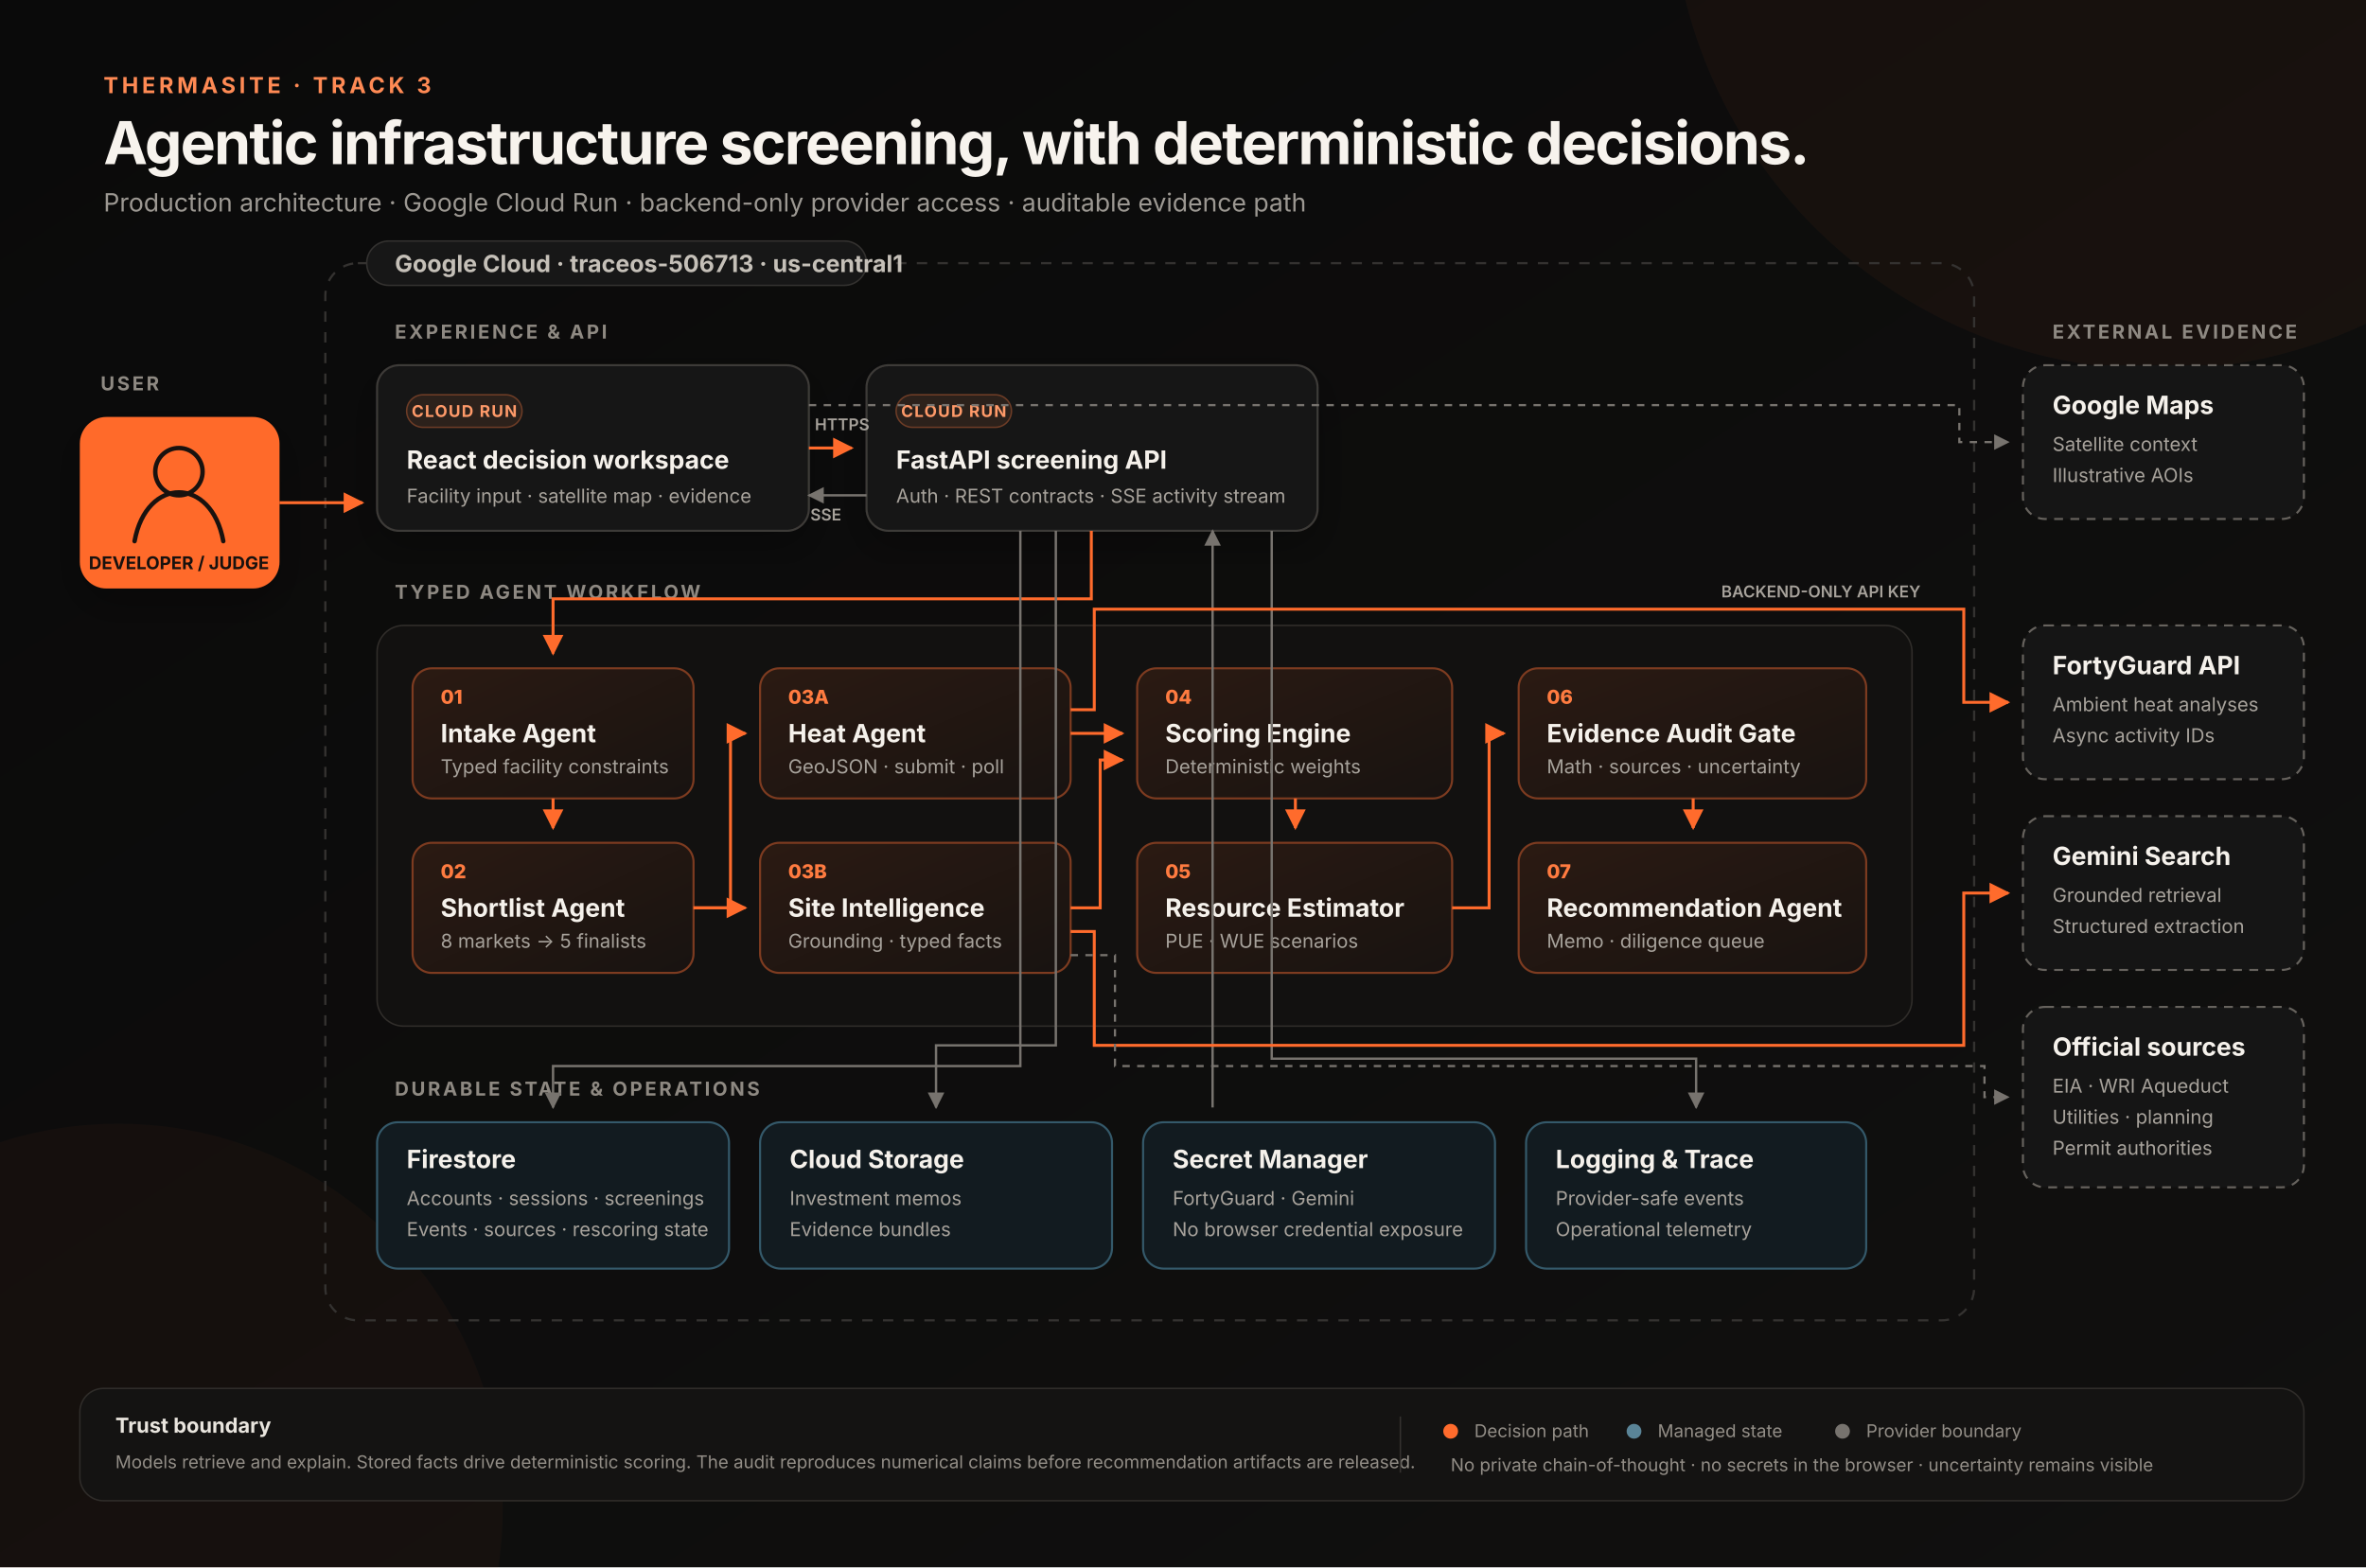
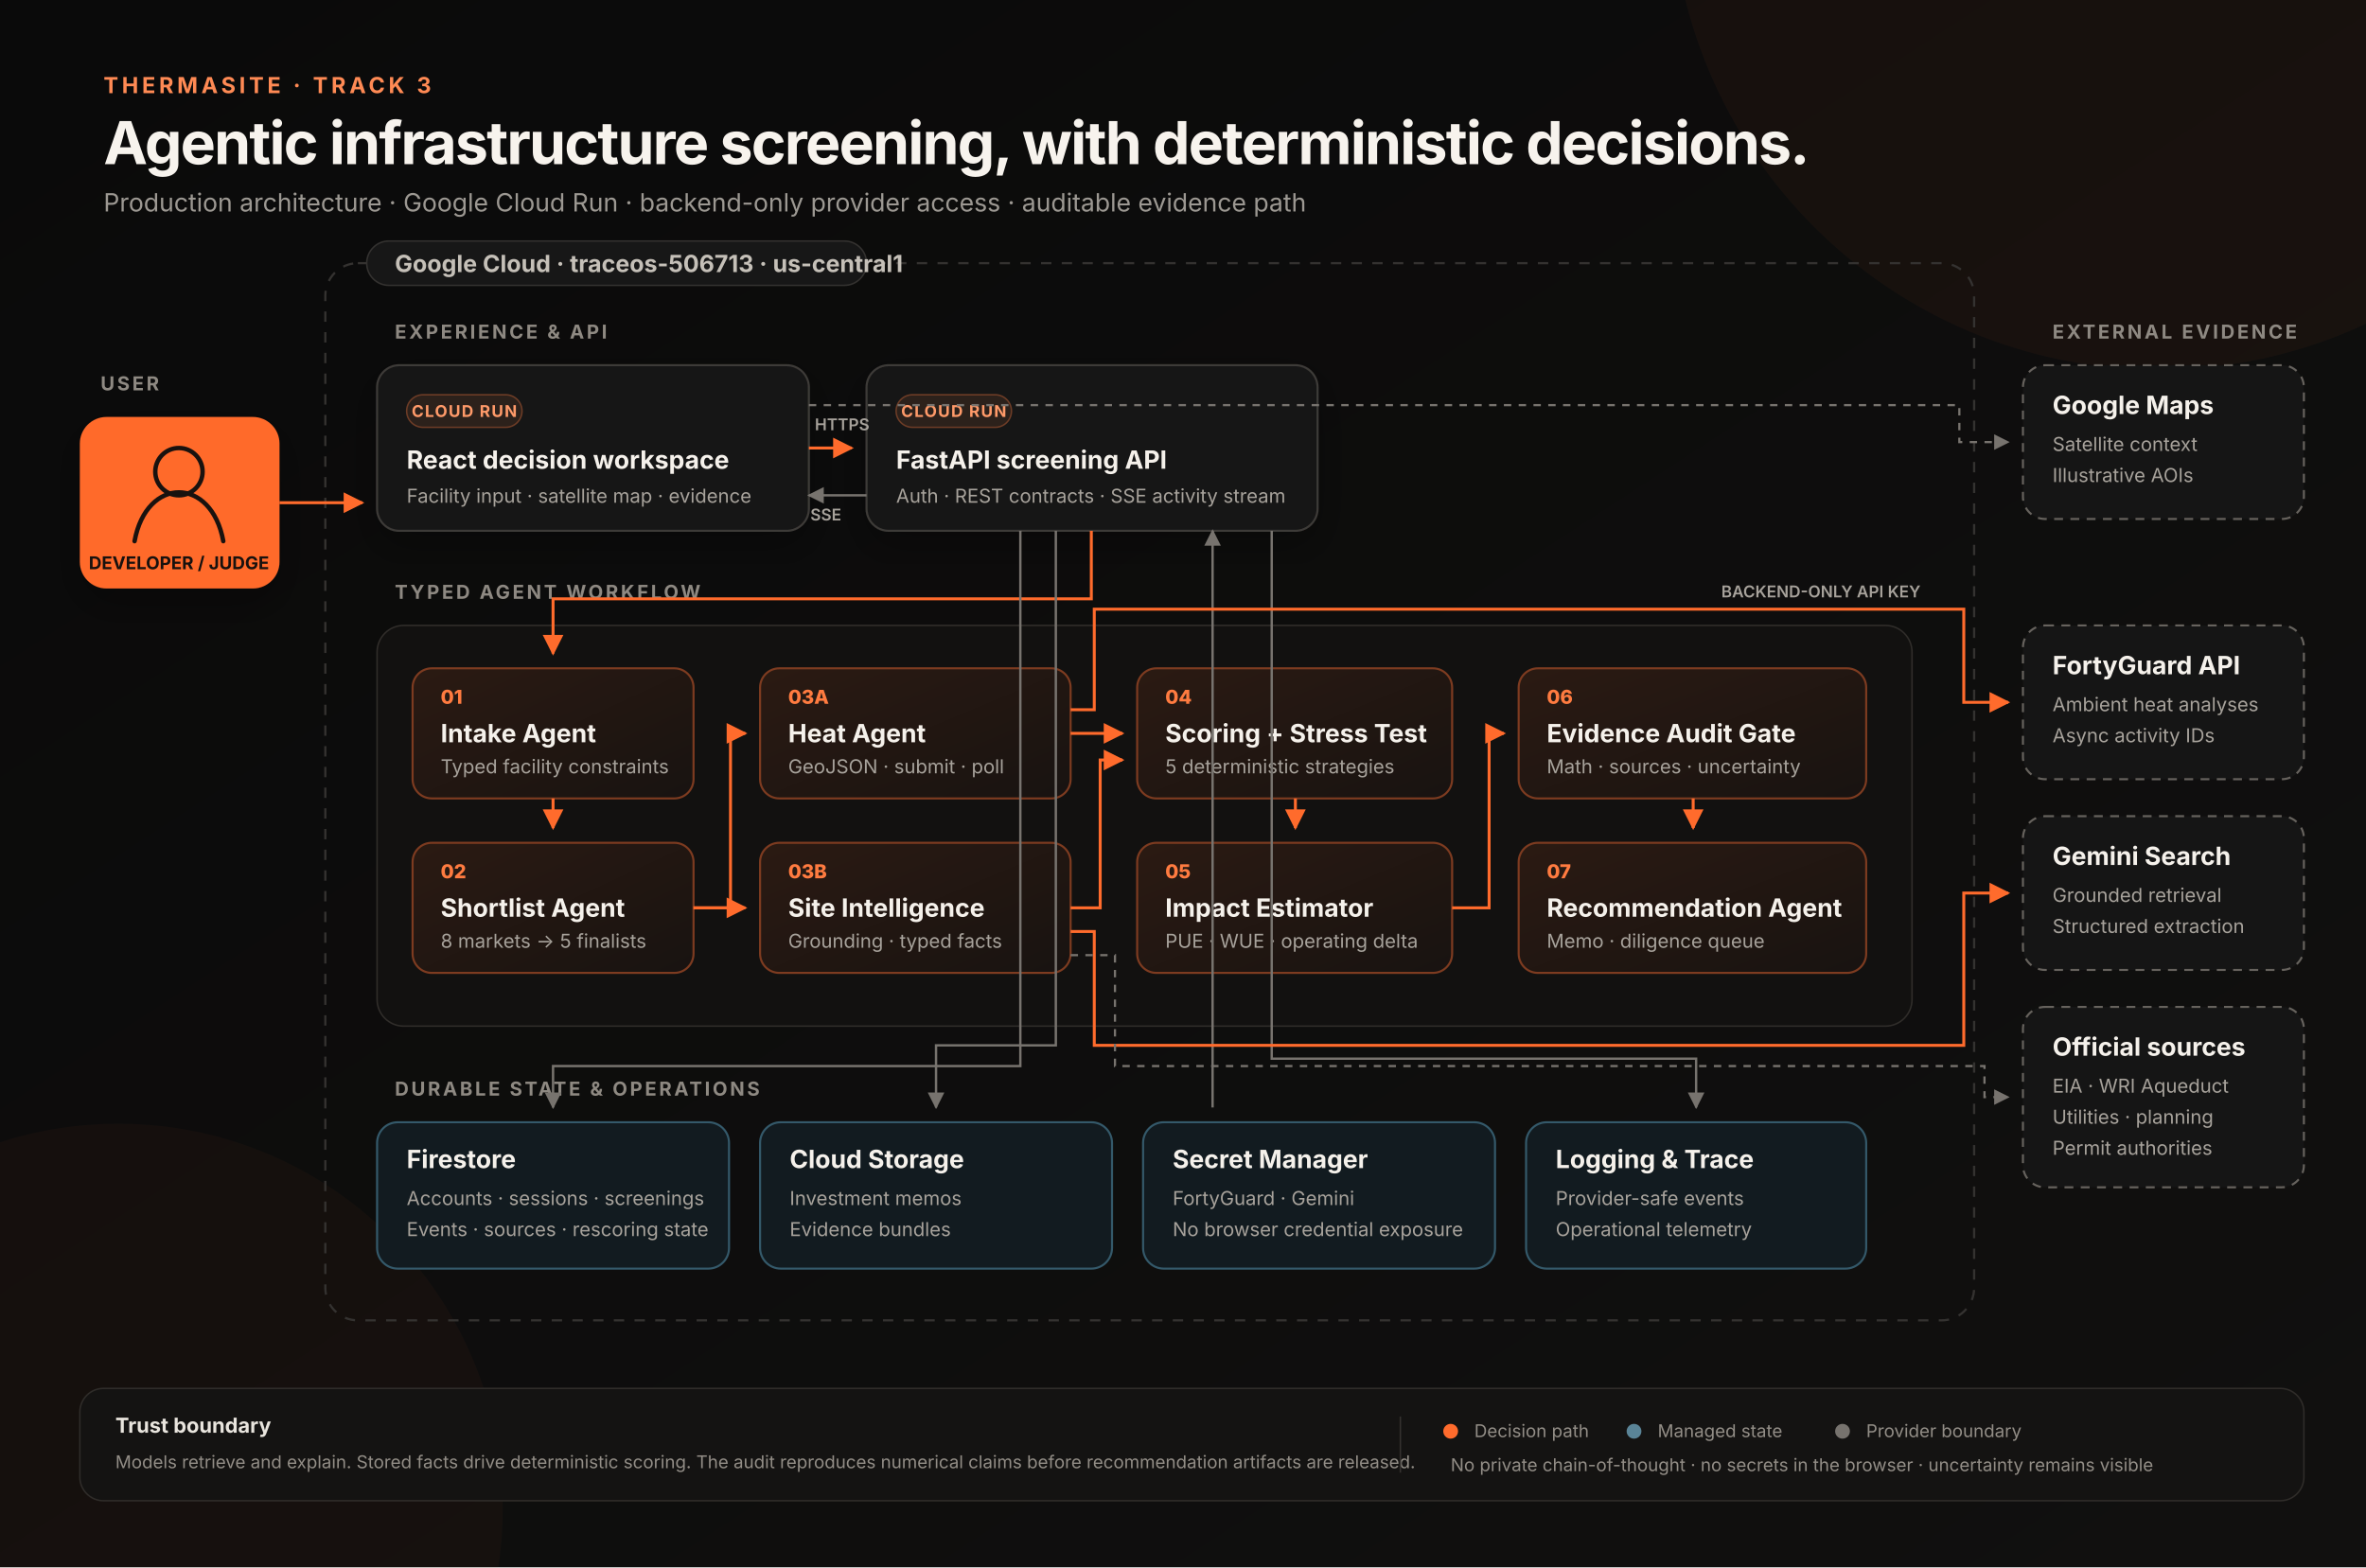
<svg xmlns="http://www.w3.org/2000/svg" width="1600" height="1060" viewBox="0 0 1600 1060" role="img" aria-labelledby="title description">
  <defs>
    <linearGradient id="background" x1="0" y1="0" x2="1" y2="1">
      <stop offset="0" stop-color="#0a0a0a" />
      <stop offset="1" stop-color="#11100f" />
    </linearGradient>
    <linearGradient id="orangePanel" x1="0" y1="0" x2="1" y2="1">
      <stop offset="0" stop-color="#2b1a12" />
      <stop offset="1" stop-color="#181311" />
    </linearGradient>
    <filter id="shadow" x="-20%" y="-20%" width="140%" height="140%">
      <feDropShadow dx="0" dy="10" stdDeviation="14" flood-color="#000" flood-opacity=".3" />
    </filter>
    <marker id="arrow" viewBox="0 0 10 10" refX="9" refY="5" markerWidth="7" markerHeight="7" orient="auto-start-reverse">
      <path d="M 0 0 L 10 5 L 0 10 z" fill="#ff6b2c" />
    </marker>
    <marker id="arrowMuted" viewBox="0 0 10 10" refX="9" refY="5" markerWidth="7" markerHeight="7" orient="auto-start-reverse">
      <path d="M 0 0 L 10 5 L 0 10 z" fill="#77736e" />
    </marker>
    <style>
      text { font-family: Inter, ui-sans-serif, system-ui, -apple-system, "Segoe UI", sans-serif; }
      .eyebrow { fill:#ff8a54; font-size:15px; font-weight:700; letter-spacing:2.4px; }
      .title { fill:#f7f3ed; font-size:40px; font-weight:720; letter-spacing:-1.1px; }
      .subtitle { fill:#9c9892; font-size:17px; }
      .boundary { fill:none; stroke:#343230; stroke-width:1.5; stroke-dasharray:7 7; }
      .boundaryLabel { fill:#c5c0b8; font-size:16px; font-weight:650; }
      .sectionLabel { fill:#8e8982; font-size:13px; font-weight:700; letter-spacing:1.7px; }
      .box { fill:#171717; stroke:#3d3a37; stroke-width:1.4; }
      .agent { fill:url(#orangePanel); stroke:#7d3b20; stroke-width:1.4; }
      .data { fill:#121b20; stroke:#34596a; stroke-width:1.4; }
      .external { fill:#151515; stroke:#66625d; stroke-width:1.4; stroke-dasharray:6 5; }
      .boxTitle { fill:#f5f1eb; font-size:17px; font-weight:680; }
      .boxText { fill:#a7a29b; font-size:13px; }
      .pill { fill:#2c211b; stroke:#6d3c26; }
      .pillText { fill:#ff9a69; font-size:11px; font-weight:700; letter-spacing:.8px; }
      .line { fill:none; stroke:#ff6b2c; stroke-width:2; marker-end:url(#arrow); }
      .mutedLine { fill:none; stroke:#77736e; stroke-width:1.6; marker-end:url(#arrowMuted); }
      .dashLine { fill:none; stroke:#77736e; stroke-width:1.5; stroke-dasharray:5 5; marker-end:url(#arrowMuted); }
      .lineLabel { fill:#a7a29b; font-size:11px; font-weight:600; }
      .number { fill:#ff7b40; font-size:13px; font-weight:760; }
      .footerTitle { fill:#e9e5de; font-size:14px; font-weight:680; }
      .footerText { fill:#928d86; font-size:12px; }
    </style>
  </defs>
  <rect width="1600" height="1060" fill="url(#background)" />
  <circle cx="1460" cy="-80" r="330" fill="#ff6b2c" opacity=".045" />
  <circle cx="80" cy="1020" r="260" fill="#ff6b2c" opacity=".035" />
  <text x="70" y="63" class="eyebrow">THERMASITE · TRACK 3</text>
  <text x="70" y="111" class="title">Agentic infrastructure screening, with deterministic decisions.</text>
  <text x="70" y="143" class="subtitle">Production architecture · Google Cloud Run · backend-only provider access · auditable evidence path</text>
  <rect x="220" y="178" width="1115" height="715" rx="22" class="boundary" />
  <rect x="248" y="163" width="338" height="30" rx="15" fill="#171717" stroke="#343230" />
  <text x="267" y="184" class="boundaryLabel">Google Cloud · traceos-506713 · us-central1</text>
  <text x="68" y="264" class="sectionLabel">USER</text>
  <rect x="54" y="282" width="135" height="116" rx="18" fill="#ff6b2c" filter="url(#shadow)" />
  <circle cx="121" cy="319" r="16" fill="none" stroke="#19120f" stroke-width="3" />
  <path d="M91 366c4-22 17-33 30-33s26 11 30 33" fill="none" stroke="#19120f" stroke-width="3" stroke-linecap="round" />
  <text x="121" y="385" text-anchor="middle" fill="#18110e" font-size="12" font-weight="750">DEVELOPER / JUDGE</text>
  <text x="267" y="229" class="sectionLabel">EXPERIENCE &amp; API</text>
  <rect x="255" y="247" width="292" height="112" rx="15" class="box" filter="url(#shadow)" />
  <rect x="275" y="267" width="78" height="22" rx="11" class="pill" />
  <text x="314" y="282" text-anchor="middle" class="pillText">CLOUD RUN</text>
  <text x="275" y="317" class="boxTitle">React decision workspace</text>
  <text x="275" y="340" class="boxText">Facility input · satellite map · evidence</text>
  <rect x="586" y="247" width="305" height="112" rx="15" class="box" filter="url(#shadow)" />
  <rect x="606" y="267" width="78" height="22" rx="11" class="pill" />
  <text x="645" y="282" text-anchor="middle" class="pillText">CLOUD RUN</text>
  <text x="606" y="317" class="boxTitle">FastAPI screening API</text>
  <text x="606" y="340" class="boxText">Auth · REST contracts · SSE activity stream</text>
  <path d="M189 340 H245" class="line" />
  <path d="M547 303 H576" class="line" />
  <text x="551" y="291" class="lineLabel">HTTPS</text>
  <path d="M586 335 H547" class="mutedLine" />
  <text x="548" y="352" class="lineLabel">SSE</text>
  <text x="267" y="405" class="sectionLabel">TYPED AGENT WORKFLOW</text>
  <rect x="255" y="423" width="1038" height="271" rx="18" fill="#121110" stroke="#302d2a" />
  <rect x="279" y="452" width="190" height="88" rx="13" class="agent" />
  <text x="298" y="476" class="number">01</text>
  <text x="298" y="502" class="boxTitle">Intake Agent</text>
  <text x="298" y="523" class="boxText">Typed facility constraints</text>
  <rect x="279" y="570" width="190" height="88" rx="13" class="agent" />
  <text x="298" y="594" class="number">02</text>
  <text x="298" y="620" class="boxTitle">Shortlist Agent</text>
  <text x="298" y="641" class="boxText">8 markets → 5 finalists</text>
  <rect x="514" y="452" width="210" height="88" rx="13" class="agent" />
  <text x="533" y="476" class="number">03A</text>
  <text x="533" y="502" class="boxTitle">Heat Agent</text>
  <text x="533" y="523" class="boxText">GeoJSON · submit · poll</text>
  <rect x="514" y="570" width="210" height="88" rx="13" class="agent" />
  <text x="533" y="594" class="number">03B</text>
  <text x="533" y="620" class="boxTitle">Site Intelligence</text>
  <text x="533" y="641" class="boxText">Grounding · typed facts</text>
  <rect x="769" y="452" width="213" height="88" rx="13" class="agent" />
  <text x="788" y="476" class="number">04</text>
-   <text x="788" y="502" class="boxTitle">Scoring Engine</text>
-   <text x="788" y="523" class="boxText">Deterministic weights</text>
+   <text x="788" y="502" class="boxTitle">Scoring + Stress Test</text>
+   <text x="788" y="523" class="boxText">5 deterministic strategies</text>
  <rect x="769" y="570" width="213" height="88" rx="13" class="agent" />
  <text x="788" y="594" class="number">05</text>
-   <text x="788" y="620" class="boxTitle">Resource Estimator</text>
-   <text x="788" y="641" class="boxText">PUE · WUE scenarios</text>
+   <text x="788" y="620" class="boxTitle">Impact Estimator</text>
+   <text x="788" y="641" class="boxText">PUE · WUE · operating delta</text>
  <rect x="1027" y="452" width="235" height="88" rx="13" class="agent" />
  <text x="1046" y="476" class="number">06</text>
  <text x="1046" y="502" class="boxTitle">Evidence Audit Gate</text>
  <text x="1046" y="523" class="boxText">Math · sources · uncertainty</text>
  <rect x="1027" y="570" width="235" height="88" rx="13" class="agent" />
  <text x="1046" y="594" class="number">07</text>
  <text x="1046" y="620" class="boxTitle">Recommendation Agent</text>
  <text x="1046" y="641" class="boxText">Memo · diligence queue</text>
  <path d="M374 540 V560" class="line" />
  <path d="M469 614 H494 V496 H504" class="line" />
  <path d="M469 614 H504" class="line" />
  <path d="M724 496 H759" class="line" />
  <path d="M724 614 H744 V514 H759" class="line" />
  <path d="M876 540 V560" class="line" />
  <path d="M982 614 H1007 V496 H1017" class="line" />
  <path d="M1145 540 V560" class="line" />
  <path d="M738 359 V405 H374 V442" class="line" />
  <text x="267" y="741" class="sectionLabel">DURABLE STATE &amp; OPERATIONS</text>
  <rect x="255" y="759" width="238" height="99" rx="14" class="data" />
  <text x="275" y="790" class="boxTitle">Firestore</text>
  <text x="275" y="815" class="boxText">Accounts · sessions · screenings</text>
  <text x="275" y="836" class="boxText">Events · sources · rescoring state</text>
  <rect x="514" y="759" width="238" height="99" rx="14" class="data" />
  <text x="534" y="790" class="boxTitle">Cloud Storage</text>
  <text x="534" y="815" class="boxText">Investment memos</text>
  <text x="534" y="836" class="boxText">Evidence bundles</text>
  <rect x="773" y="759" width="238" height="99" rx="14" class="data" />
  <text x="793" y="790" class="boxTitle">Secret Manager</text>
  <text x="793" y="815" class="boxText">FortyGuard · Gemini</text>
  <text x="793" y="836" class="boxText">No browser credential exposure</text>
  <rect x="1032" y="759" width="230" height="99" rx="14" class="data" />
  <text x="1052" y="790" class="boxTitle">Logging &amp; Trace</text>
  <text x="1052" y="815" class="boxText">Provider-safe events</text>
  <text x="1052" y="836" class="boxText">Operational telemetry</text>
  <path d="M690 359 V721 H374 V749" class="mutedLine" />
  <path d="M714 359 V707 H633 V749" class="mutedLine" />
  <path d="M820 749 V359" class="mutedLine" />
  <path d="M860 359 V716 H1147 V749" class="mutedLine" />
  <text x="1388" y="229" class="sectionLabel">EXTERNAL EVIDENCE</text>
  <rect x="1368" y="247" width="190" height="104" rx="15" class="external" />
  <text x="1388" y="280" class="boxTitle">Google Maps</text>
  <text x="1388" y="305" class="boxText">Satellite context</text>
  <text x="1388" y="326" class="boxText">Illustrative AOIs</text>
  <rect x="1368" y="423" width="190" height="104" rx="15" class="external" />
  <text x="1388" y="456" class="boxTitle">FortyGuard API</text>
  <text x="1388" y="481" class="boxText">Ambient heat analyses</text>
  <text x="1388" y="502" class="boxText">Async activity IDs</text>
  <rect x="1368" y="552" width="190" height="104" rx="15" class="external" />
  <text x="1388" y="585" class="boxTitle">Gemini Search</text>
  <text x="1388" y="610" class="boxText">Grounded retrieval</text>
  <text x="1388" y="631" class="boxText">Structured extraction</text>
  <rect x="1368" y="681" width="190" height="122" rx="15" class="external" />
  <text x="1388" y="714" class="boxTitle">Official sources</text>
  <text x="1388" y="739" class="boxText">EIA · WRI Aqueduct</text>
  <text x="1388" y="760" class="boxText">Utilities · planning</text>
  <text x="1388" y="781" class="boxText">Permit authorities</text>
  <path d="M547 274 H1325 V299 H1358" class="dashLine" />
  <path d="M724 480 H740 V412 H1328 V475 H1358" class="line" />
  <text x="1164" y="404" class="lineLabel">BACKEND-ONLY API KEY</text>
  <path d="M724 630 H740 V707 H1328 V604 H1358" class="line" />
  <path d="M724 646 H754 V721 H1342 V742 H1358" class="dashLine" />
  <rect x="54" y="939" width="1504" height="76" rx="16" fill="#141312" stroke="#2f2c29" />
  <text x="78" y="969" class="footerTitle">Trust boundary</text>
  <text x="78" y="993" class="footerText">Models retrieve and explain. Stored facts drive deterministic scoring. The audit reproduces numerical claims before recommendation artifacts are released.</text>
  <line x1="947" y1="958" x2="947" y2="996" stroke="#34312e" />
  <circle cx="981" cy="968" r="5" fill="#ff6b2c" />
  <text x="997" y="972" class="footerText">Decision path</text>
  <circle cx="1105" cy="968" r="5" fill="#5a8497" />
  <text x="1121" y="972" class="footerText">Managed state</text>
  <circle cx="1246" cy="968" r="5" fill="#77736e" />
  <text x="1262" y="972" class="footerText">Provider boundary</text>
  <text x="981" y="995" class="footerText">No private chain-of-thought · no secrets in the browser · uncertainty remains visible</text>
</svg>
